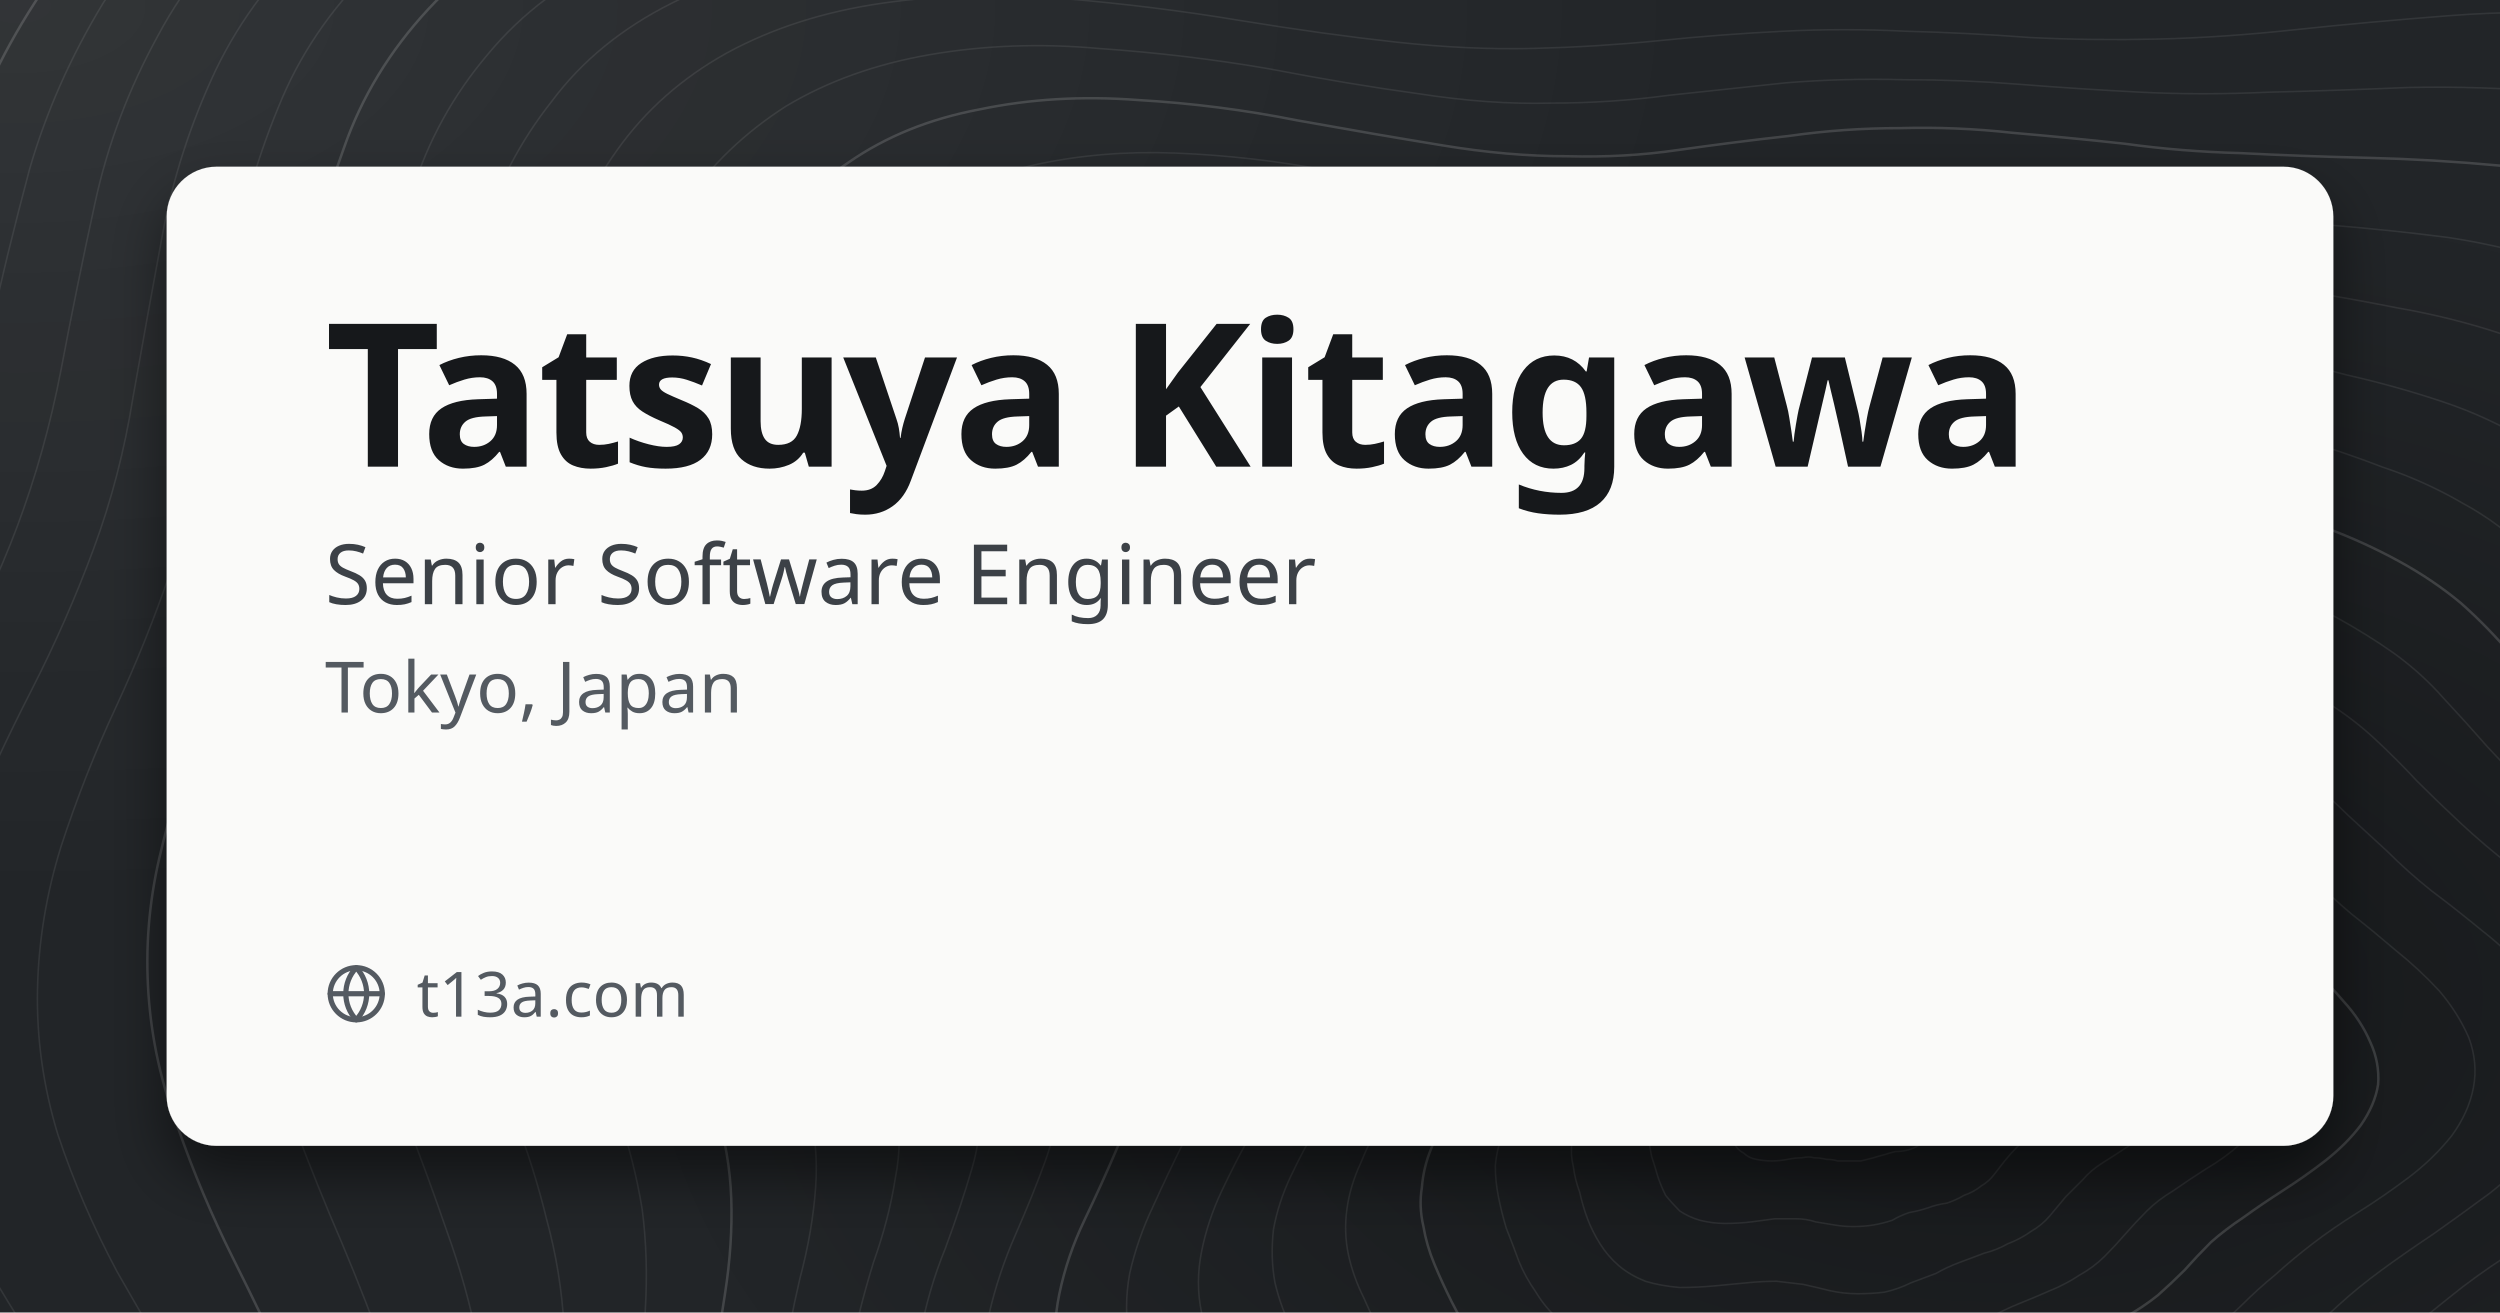
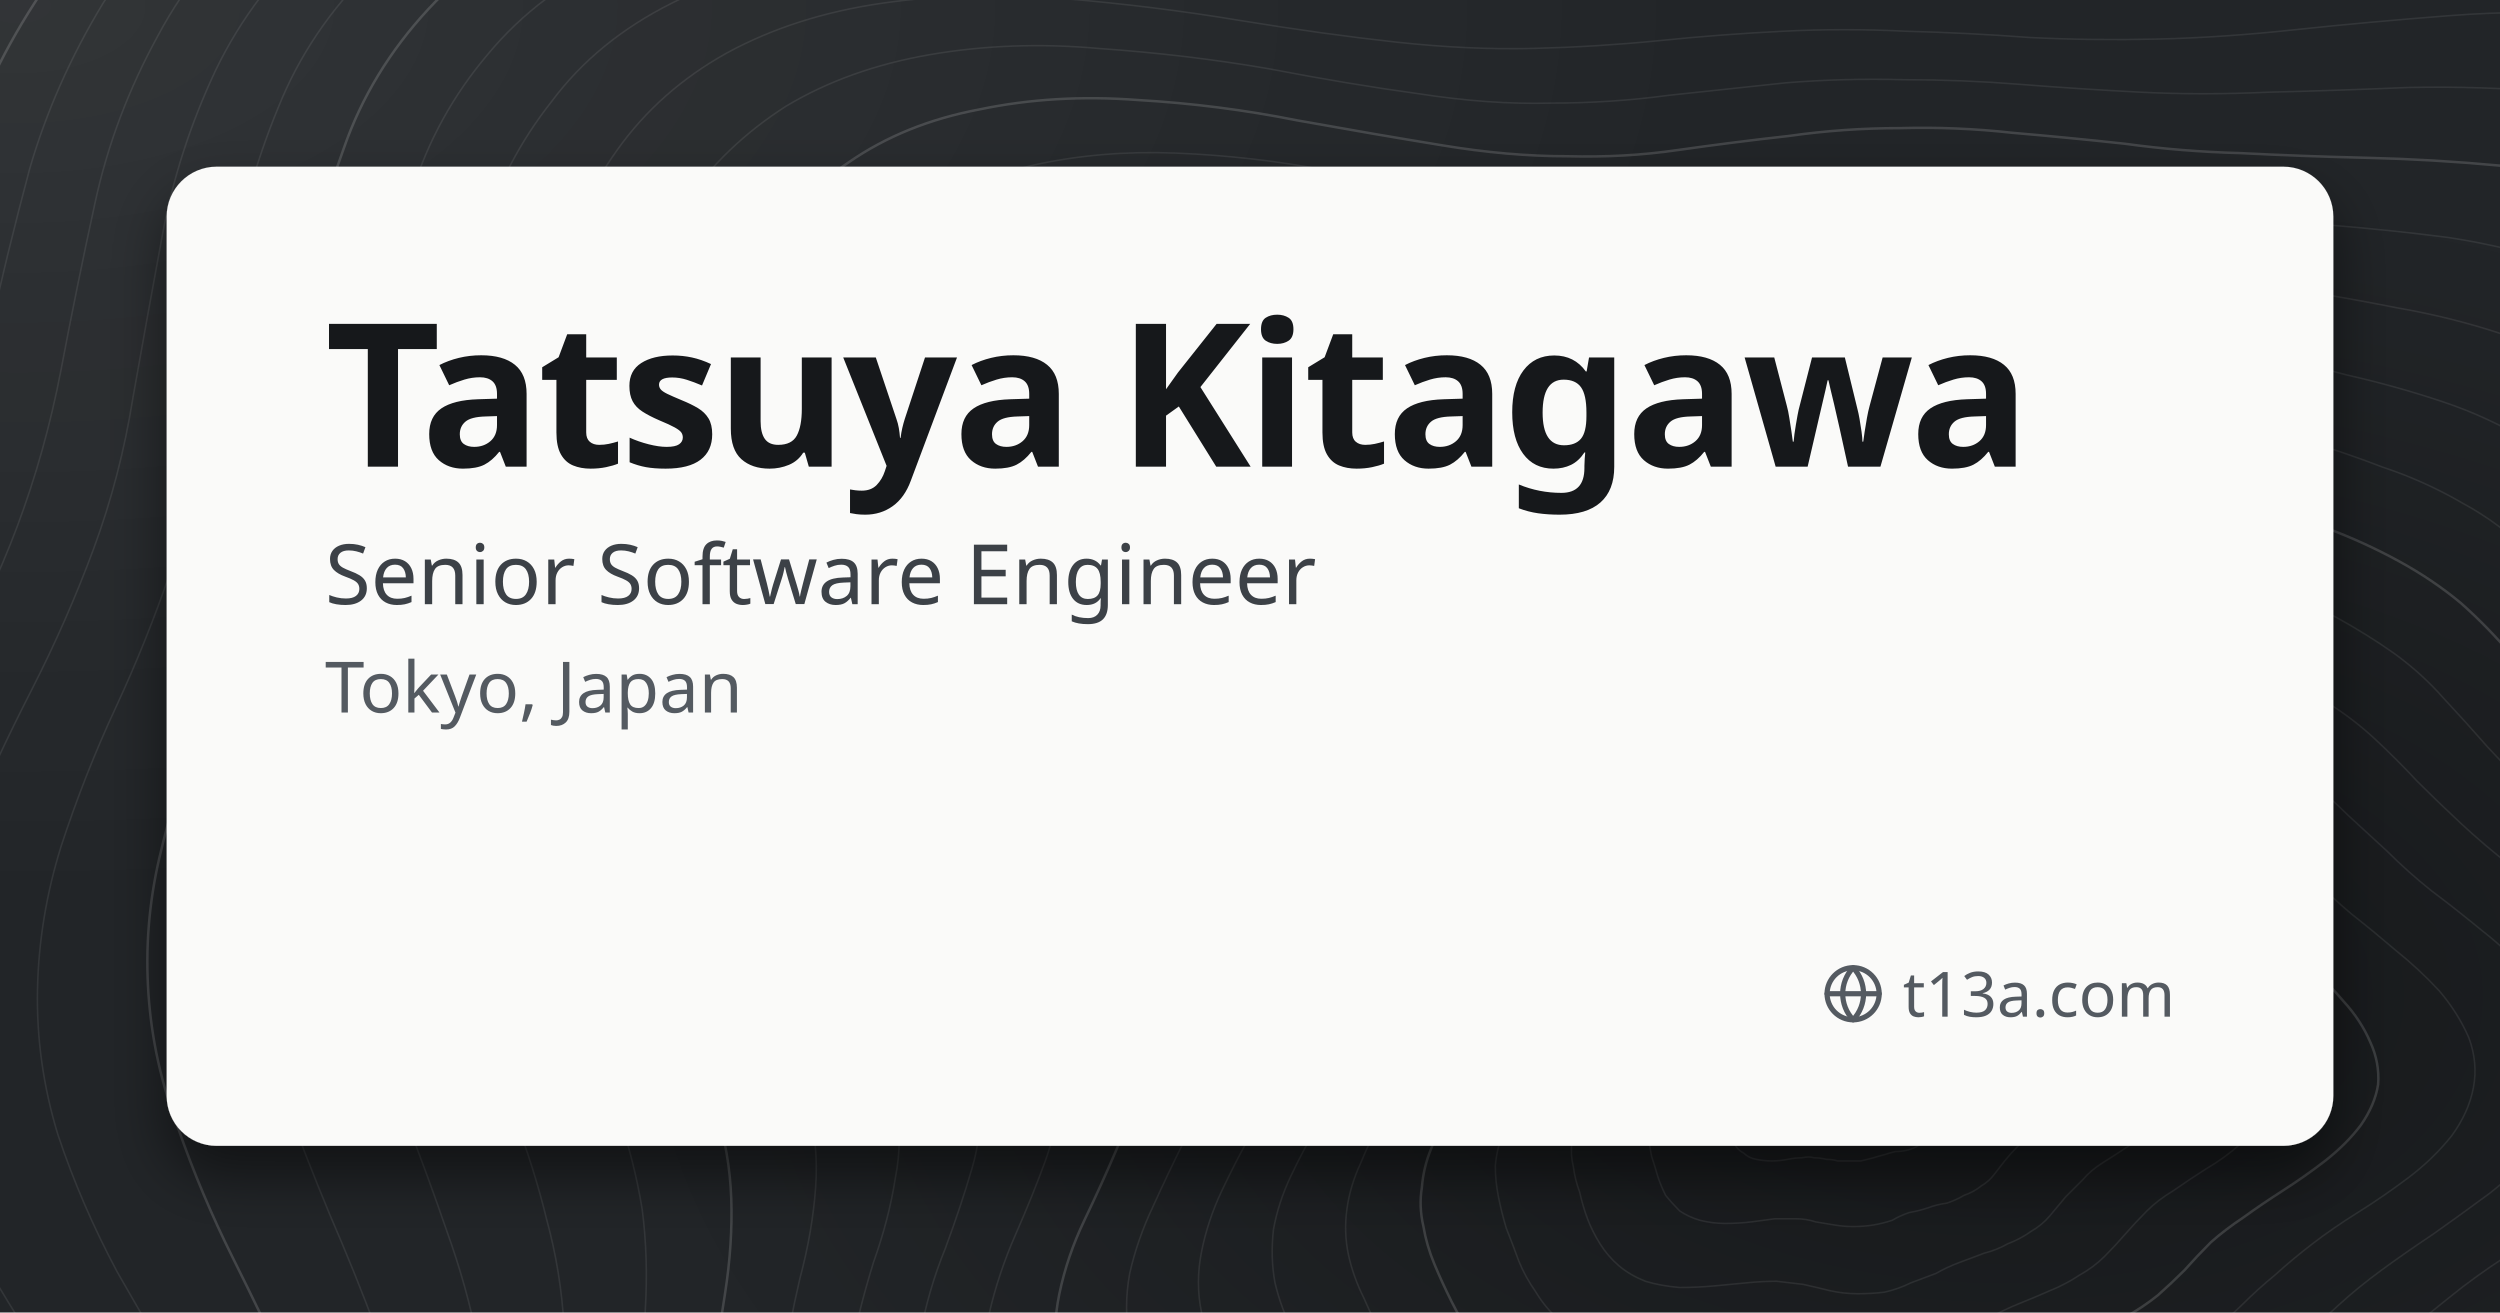
<svg xmlns="http://www.w3.org/2000/svg" width="1200" height="630" viewBox="0 0 1200 630">
  <style>
    @font-face {
      font-family: 'Hanken Grotesk';
      font-weight: 100 900;
      src: url('../../node_modules/@fontsource-variable/hanken-grotesk/files/hanken-grotesk-latin-wght-normal.woff2')
        format('woff2');
    }

    text {
      font-family: 'Hanken Grotesk', sans-serif;
    }
  </style>
  <defs>
    <radialGradient id="shade" cx="0" cy="0" r="1" gradientUnits="userSpaceOnUse" gradientTransform="translate(960 479) scale(900 536)">
      <stop offset="0" stop-color="#000" stop-opacity="0.35" />
      <stop offset="0.75" stop-color="#000" stop-opacity="0" />
    </radialGradient>
    <radialGradient id="light" cx="0" cy="0" r="1" gradientUnits="userSpaceOnUse" gradientTransform="scale(1140 599)">
      <stop offset="0" stop-color="#fff" stop-opacity="0.07" />
      <stop offset="0.72" stop-color="#fff" stop-opacity="0" />
    </radialGradient>
    <filter id="lift" x="-10%" y="-10%" width="120%" height="130%">
      <feDropShadow dx="0" dy="14" stdDeviation="14" flood-color="#000" flood-opacity="0.5" />
    </filter>
  </defs>
  <rect width="1200" height="630" fill="#222528" />
  <rect width="1200" height="630" fill="url(#light)" />
  <rect width="1200" height="630" fill="url(#shade)" />
  <g transform="translate(0 -60) scale(0.75)">
    <g fill="none" stroke="rgb(255, 255, 255)">
      <path d="M1272 756Q1273 760 1274 764Q1274 768 1273 771Q1271 775 1268 778Q1265 781 1261 784Q1258 786 1254 789Q1251 791 1248 794Q1246 796 1244 799Q1242 802 1240 804Q1237 807 1235 809Q1232 812 1228 813Q1225 815 1221 816Q1217 817 1213 817Q1209 818 1206 819Q1202 820 1199 821Q1195 822 1191 823Q1188 823 1184 823Q1180 823 1176 823Q1173 822 1169 822Q1165 821 1161 821Q1158 820 1153 821Q1149 821 1144 822Q1139 823 1134 823Q1129 823 1124 822Q1119 821 1116 818Q1112 816 1110 812Q1108 809 1106 805Q1105 801 1105 797Q1104 793 1103 790Q1103 786 1103 783Q1103 779 1103 776Q1104 772 1105 769Q1107 766 1108 763Q1109 760 1110 757Q1111 754 1111 752Q1111 749 1109 745Q1108 742 1107 739Q1106 735 1106 731Q1106 728 1108 724Q1109 721 1112 719Q1115 716 1118 714Q1122 712 1125 710Q1128 708 1131 705Q1134 703 1137 701Q1140 698 1143 696Q1147 694 1151 692Q1154 691 1159 690Q1163 690 1167 690Q1172 689 1176 689Q1180 689 1184 689Q1189 688 1193 689Q1197 689 1201 690Q1205 692 1209 694Q1212 697 1214 700Q1217 704 1218 708Q1220 711 1222 714Q1223 717 1226 719Q1228 721 1231 722Q1234 723 1238 725Q1242 726 1245 728Q1249 730 1252 732Q1254 735 1257 737Q1260 740 1262 743Q1265 746 1267 749Q1270 753 1272 756Z" stroke-width="1" stroke-opacity="0.08" />
      <path d="M1332 754Q1335 760 1335 766Q1335 773 1333 778Q1330 784 1324 789Q1319 795 1312 799Q1306 803 1300 807Q1295 810 1291 814Q1287 818 1283 823Q1280 827 1276 832Q1273 836 1268 839Q1263 843 1257 845Q1252 848 1246 850Q1239 851 1234 853Q1228 855 1222 856Q1216 858 1211 861Q1205 863 1199 864Q1193 865 1186 865Q1180 865 1174 864Q1168 863 1162 862Q1156 860 1149 860Q1143 860 1136 860Q1129 861 1121 862Q1113 863 1104 863Q1096 863 1088 861Q1081 859 1075 855Q1070 850 1066 845Q1063 839 1061 833Q1059 826 1057 820Q1056 814 1055 809Q1054 803 1054 797Q1054 791 1055 786Q1057 780 1059 775Q1062 770 1064 765Q1067 760 1068 756Q1069 751 1068 746Q1067 742 1065 736Q1062 731 1060 725Q1058 719 1058 713Q1059 707 1061 702Q1064 696 1068 692Q1073 688 1078 684Q1083 681 1088 677Q1093 673 1098 669Q1103 665 1108 661Q1113 657 1119 654Q1125 651 1132 650Q1139 648 1146 648Q1153 647 1159 647Q1166 646 1173 646Q1180 645 1187 645Q1194 644 1201 644Q1208 645 1214 647Q1221 649 1226 654Q1232 658 1235 664Q1239 669 1242 675Q1245 680 1248 685Q1251 689 1255 692Q1259 695 1265 697Q1270 699 1276 702Q1282 704 1287 708Q1292 711 1297 715Q1302 719 1306 723Q1311 728 1315 732Q1320 737 1324 743Q1328 748 1332 754Z" stroke-width="1" stroke-opacity="0.08" />
      <path d="M1393 752Q1397 760 1397 769Q1397 778 1392 786Q1388 794 1380 801Q1372 808 1363 813Q1354 819 1346 824Q1338 829 1333 835Q1327 841 1322 846Q1317 852 1312 858Q1307 864 1300 868Q1293 873 1285 876Q1278 880 1270 882Q1262 885 1254 888Q1246 891 1239 895Q1231 898 1223 901Q1215 905 1206 907Q1198 908 1189 908Q1180 908 1171 906Q1163 904 1154 902Q1146 901 1137 900Q1128 900 1118 901Q1108 902 1097 903Q1086 904 1075 904Q1063 903 1053 900Q1043 896 1036 890Q1029 884 1024 876Q1019 868 1016 860Q1013 852 1011 843Q1008 835 1007 827Q1005 819 1006 811Q1006 803 1008 795Q1011 788 1014 780Q1018 773 1022 767Q1025 760 1026 754Q1027 748 1025 741Q1023 734 1019 727Q1016 719 1013 711Q1010 702 1010 694Q1010 686 1014 678Q1018 671 1024 665Q1030 659 1037 654Q1044 648 1050 643Q1057 637 1064 632Q1071 626 1079 621Q1086 616 1095 613Q1104 609 1113 608Q1123 606 1133 606Q1143 606 1152 605Q1161 605 1171 604Q1180 603 1190 602Q1199 601 1209 601Q1218 601 1227 605Q1236 608 1244 614Q1251 620 1256 627Q1261 635 1266 642Q1270 650 1275 655Q1279 661 1286 665Q1292 668 1299 672Q1307 675 1314 678Q1322 682 1329 687Q1336 691 1343 697Q1349 703 1355 709Q1362 715 1369 721Q1375 728 1382 736Q1388 743 1393 752Z" stroke-width="1" stroke-opacity="0.08" />
      <path d="M1455 749Q1460 760 1459 771Q1459 783 1452 793Q1445 803 1434 812Q1424 821 1412 828Q1401 835 1391 842Q1381 848 1374 855Q1367 862 1360 870Q1354 877 1347 884Q1340 891 1331 896Q1322 902 1312 906Q1303 910 1293 914Q1283 918 1274 923Q1265 928 1255 933Q1246 939 1236 944Q1226 948 1214 951Q1203 953 1192 952Q1180 952 1169 949Q1158 946 1147 944Q1136 942 1125 941Q1113 941 1100 942Q1087 943 1073 944Q1059 945 1045 944Q1031 943 1019 938Q1007 933 998 925Q989 917 983 907Q976 897 972 887Q968 876 964 866Q961 856 959 846Q957 836 957 826Q958 815 962 805Q965 795 971 786Q976 776 980 768Q984 760 985 752Q985 744 982 736Q978 727 973 717Q968 707 964 696Q961 686 961 675Q962 664 966 655Q971 646 979 637Q986 629 994 622Q1003 615 1011 607Q1020 600 1029 593Q1038 586 1048 580Q1059 574 1071 571Q1083 567 1095 566Q1108 565 1120 565Q1133 565 1145 565Q1157 565 1168 563Q1180 561 1192 560Q1204 558 1217 558Q1229 559 1240 563Q1251 567 1260 575Q1270 583 1277 592Q1284 601 1289 610Q1295 618 1302 625Q1309 631 1317 636Q1325 641 1335 645Q1344 649 1354 654Q1363 660 1372 666Q1381 672 1389 679Q1397 686 1405 694Q1414 702 1423 710Q1432 719 1441 729Q1449 738 1455 749Z" stroke-width="1" stroke-opacity="0.08" />
      <path d="M1517 747Q1523 760 1522 774Q1520 787 1511 800Q1502 812 1488 823Q1475 833 1461 842Q1447 851 1436 859Q1424 867 1415 875Q1406 884 1398 893Q1390 901 1381 909Q1371 917 1360 923Q1350 929 1338 935Q1327 940 1316 946Q1305 951 1294 958Q1284 965 1273 973Q1262 981 1249 987Q1237 993 1223 996Q1209 999 1194 998Q1180 996 1166 993Q1152 990 1139 987Q1126 984 1112 983Q1098 983 1082 984Q1066 985 1049 986Q1032 987 1016 984Q999 982 985 975Q971 969 961 959Q950 948 943 937Q935 925 929 913Q923 901 918 889Q913 877 911 865Q908 852 910 840Q911 827 916 815Q921 802 927 791Q934 780 939 770Q943 760 943 750Q943 741 938 730Q933 720 926 707Q920 695 915 682Q911 669 912 656Q913 643 918 631Q924 620 933 610Q942 600 951 590Q961 581 971 571Q982 562 993 553Q1005 545 1018 538Q1031 532 1047 529Q1062 526 1078 526Q1093 526 1108 526Q1123 527 1138 526Q1152 525 1166 523Q1180 521 1195 519Q1209 516 1224 517Q1239 518 1252 523Q1266 528 1277 537Q1288 546 1297 557Q1306 567 1313 577Q1321 587 1330 594Q1339 601 1350 607Q1360 612 1372 618Q1383 623 1394 630Q1405 637 1415 645Q1425 653 1435 661Q1444 670 1455 680Q1466 689 1478 699Q1490 709 1500 721Q1511 733 1517 747Z" stroke-width="1.6" stroke-opacity="0.15" />
      <path d="M1580 744Q1586 760 1583 776Q1580 792 1569 807Q1557 822 1541 834Q1525 846 1509 856Q1493 866 1480 876Q1467 886 1456 896Q1445 905 1435 915Q1425 925 1413 933Q1402 942 1389 949Q1376 956 1363 963Q1350 969 1338 977Q1326 985 1315 994Q1303 1004 1290 1014Q1278 1024 1263 1032Q1248 1039 1231 1043Q1214 1046 1197 1044Q1180 1042 1164 1038Q1147 1034 1131 1031Q1115 1027 1098 1027Q1082 1026 1063 1027Q1045 1028 1025 1028Q1005 1028 987 1024Q968 1020 952 1012Q937 1003 925 991Q913 979 904 966Q895 952 887 939Q879 925 873 911Q866 897 863 883Q860 869 862 854Q864 839 871 824Q877 809 885 796Q893 783 897 772Q902 760 901 749Q900 737 893 725Q886 712 878 698Q870 683 866 667Q861 652 862 636Q863 621 870 608Q877 594 886 581Q896 569 907 557Q918 545 930 534Q942 522 956 513Q970 503 987 496Q1004 490 1023 488Q1041 485 1060 486Q1079 487 1097 488Q1114 489 1131 488Q1147 487 1164 484Q1180 481 1197 479Q1214 476 1231 477Q1249 477 1264 483Q1280 489 1293 500Q1306 510 1317 522Q1328 533 1338 544Q1348 554 1359 562Q1371 569 1384 576Q1397 582 1410 589Q1423 596 1435 605Q1448 613 1459 623Q1470 633 1481 643Q1492 654 1505 665Q1519 676 1533 688Q1548 700 1561 714Q1573 728 1580 744Z" stroke-width="1" stroke-opacity="0.08" />
      <path d="M1642 742Q1648 760 1644 779Q1639 797 1625 814Q1611 830 1593 844Q1574 858 1557 870Q1539 882 1524 893Q1509 904 1497 915Q1484 927 1472 937Q1459 948 1445 957Q1431 966 1417 974Q1402 982 1388 990Q1374 998 1361 1008Q1348 1018 1335 1030Q1323 1043 1308 1055Q1294 1068 1277 1077Q1259 1087 1240 1090Q1220 1093 1200 1091Q1180 1089 1161 1084Q1142 1079 1123 1076Q1104 1072 1085 1071Q1065 1070 1044 1071Q1023 1072 1001 1070Q979 1069 958 1063Q938 1057 921 1046Q904 1036 891 1022Q877 1008 866 993Q855 979 845 964Q835 949 828 933Q820 918 816 901Q813 885 815 867Q818 850 826 833Q834 816 843 801Q851 787 856 773Q860 760 858 747Q855 734 847 719Q839 704 829 687Q820 671 815 653Q811 635 812 617Q814 600 822 584Q829 568 840 553Q850 538 862 524Q874 509 888 496Q902 482 919 471Q936 460 956 454Q977 448 999 447Q1021 446 1043 448Q1065 450 1085 451Q1106 453 1124 452Q1143 450 1161 447Q1180 443 1199 440Q1219 436 1238 437Q1258 438 1276 445Q1294 452 1309 463Q1324 475 1337 487Q1350 499 1363 510Q1376 520 1390 528Q1404 536 1419 544Q1435 551 1449 560Q1464 569 1477 579Q1491 590 1503 602Q1515 613 1528 625Q1541 638 1556 650Q1572 662 1589 676Q1607 690 1621 707Q1636 723 1642 742Z" stroke-width="1" stroke-opacity="0.08" />
      <path d="M1703 739Q1709 760 1703 781Q1697 802 1680 820Q1664 839 1644 855Q1623 870 1604 884Q1584 897 1568 910Q1552 923 1537 935Q1523 948 1508 959Q1493 971 1476 980Q1460 990 1444 998Q1427 1007 1412 1016Q1397 1026 1383 1039Q1370 1052 1357 1067Q1343 1083 1327 1098Q1311 1114 1291 1124Q1271 1135 1248 1139Q1226 1142 1203 1139Q1180 1136 1158 1131Q1136 1126 1115 1122Q1093 1118 1071 1117Q1048 1116 1024 1116Q1001 1115 976 1112Q952 1109 931 1101Q909 1093 891 1080Q873 1067 858 1052Q843 1036 830 1020Q817 1004 805 988Q793 972 783 955Q773 938 769 920Q765 901 769 881Q773 861 782 842Q791 823 800 807Q810 790 814 775Q817 760 813 745Q809 730 799 713Q789 696 779 677Q769 658 765 638Q760 617 762 598Q765 578 773 560Q781 541 792 524Q803 506 816 489Q829 472 845 457Q861 441 881 430Q901 418 925 412Q950 407 976 407Q1002 407 1027 410Q1052 414 1074 416Q1097 418 1118 416Q1138 414 1159 410Q1180 405 1202 401Q1223 398 1245 399Q1267 401 1287 408Q1307 416 1325 428Q1342 439 1357 452Q1373 464 1389 474Q1404 485 1421 493Q1439 502 1456 510Q1474 519 1490 530Q1506 540 1520 553Q1534 566 1547 580Q1560 593 1575 607Q1590 621 1608 635Q1626 649 1646 665Q1666 681 1682 699Q1697 718 1703 739Z" stroke-width="1" stroke-opacity="0.08" />
      <path d="M1763 737Q1769 760 1760 783Q1752 806 1734 827Q1715 847 1693 865Q1671 882 1650 897Q1630 913 1612 927Q1594 942 1578 955Q1561 969 1543 981Q1526 993 1507 1003Q1488 1012 1470 1022Q1451 1031 1436 1043Q1420 1055 1406 1070Q1393 1086 1378 1105Q1364 1124 1346 1142Q1328 1160 1306 1172Q1283 1184 1257 1188Q1232 1191 1206 1188Q1180 1185 1155 1179Q1130 1173 1106 1169Q1082 1165 1056 1164Q1031 1162 1005 1161Q978 1159 953 1154Q927 1148 904 1138Q881 1127 862 1112Q843 1097 827 1080Q810 1063 795 1046Q780 1029 765 1012Q750 995 739 977Q727 958 723 938Q719 917 723 895Q728 873 738 852Q748 830 757 812Q767 793 770 777Q773 760 767 743Q761 726 750 707Q738 688 728 666Q718 645 714 623Q709 600 713 578Q716 557 724 536Q733 515 744 495Q756 475 770 455Q784 435 802 417Q820 400 843 388Q867 375 895 371Q923 366 953 368Q983 370 1011 374Q1039 379 1064 381Q1089 383 1111 381Q1134 379 1157 373Q1180 368 1204 364Q1228 361 1252 363Q1276 364 1298 373Q1320 381 1340 393Q1360 404 1378 416Q1396 428 1415 438Q1434 448 1455 457Q1475 465 1495 475Q1515 486 1532 498Q1550 511 1564 527Q1578 542 1592 558Q1606 573 1622 589Q1639 604 1660 620Q1681 635 1703 653Q1725 671 1742 692Q1758 713 1763 737Z" stroke-width="1" stroke-opacity="0.08" />
      <path d="M1822 734Q1826 760 1815 785Q1805 810 1785 833Q1765 855 1742 875Q1718 894 1697 911Q1675 928 1656 944Q1637 960 1618 975Q1599 990 1579 1002Q1558 1014 1537 1025Q1515 1035 1496 1045Q1476 1056 1460 1070Q1444 1083 1430 1103Q1416 1122 1401 1144Q1385 1167 1366 1187Q1346 1208 1320 1221Q1295 1234 1266 1238Q1238 1241 1209 1238Q1180 1234 1152 1228Q1124 1222 1097 1218Q1070 1214 1042 1212Q1014 1209 985 1206Q956 1202 929 1194Q902 1186 878 1173Q855 1159 835 1142Q815 1125 797 1107Q779 1089 761 1071Q743 1054 726 1036Q708 1018 695 998Q682 978 677 955Q673 932 678 908Q683 884 694 861Q705 838 714 817Q723 797 724 778Q726 760 718 741Q710 722 698 701Q686 679 676 656Q666 632 662 608Q659 583 663 559Q667 535 676 512Q684 488 696 465Q708 442 722 420Q737 397 758 378Q778 358 805 346Q832 334 865 330Q897 326 931 330Q965 333 995 339Q1026 345 1053 347Q1080 349 1105 346Q1130 344 1155 338Q1180 332 1206 328Q1232 325 1258 327Q1284 329 1309 338Q1333 346 1355 358Q1377 369 1399 380Q1421 391 1443 400Q1466 409 1489 418Q1513 427 1535 439Q1557 451 1575 466Q1593 482 1608 500Q1623 517 1638 535Q1652 553 1671 570Q1689 587 1712 604Q1736 622 1759 642Q1783 662 1801 685Q1818 708 1822 734Z" stroke-width="1.6" stroke-opacity="0.15" />
      <path d="M1878 732Q1880 760 1868 787Q1856 815 1834 839Q1813 863 1789 884Q1765 906 1743 925Q1721 944 1701 961Q1680 979 1658 995Q1637 1010 1613 1023Q1590 1036 1566 1046Q1542 1057 1521 1069Q1500 1080 1484 1097Q1468 1113 1454 1136Q1440 1159 1424 1185Q1408 1210 1386 1233Q1364 1256 1335 1270Q1307 1284 1275 1288Q1244 1291 1212 1288Q1180 1284 1149 1278Q1118 1272 1088 1268Q1058 1264 1027 1260Q996 1257 965 1251Q935 1245 906 1234Q878 1223 854 1206Q830 1190 809 1171Q788 1151 769 1132Q749 1114 728 1096Q707 1078 687 1059Q667 1041 652 1019Q637 998 632 973Q627 948 633 921Q639 895 650 870Q661 845 669 823Q677 801 677 780Q676 760 667 739Q658 718 645 694Q632 671 623 645Q613 619 611 592Q609 566 613 540Q618 514 627 488Q636 462 647 436Q659 409 675 384Q691 359 714 338Q737 317 768 305Q799 292 836 290Q872 288 910 293Q947 298 980 305Q1014 311 1043 314Q1072 316 1099 312Q1126 309 1153 303Q1180 297 1208 293Q1236 290 1265 293Q1293 295 1319 304Q1346 312 1371 323Q1396 333 1421 343Q1446 352 1472 361Q1499 369 1525 379Q1552 388 1576 402Q1600 415 1619 434Q1638 452 1653 472Q1668 492 1684 512Q1699 532 1719 551Q1740 570 1765 589Q1791 608 1816 630Q1841 652 1858 678Q1875 704 1878 732Z" stroke-width="1" stroke-opacity="0.08" />
      <path d="M1931 730Q1932 760 1918 789Q1904 818 1882 845Q1860 871 1836 894Q1812 917 1790 938Q1767 959 1745 979Q1723 998 1699 1015Q1675 1031 1648 1044Q1621 1057 1595 1068Q1569 1079 1547 1092Q1525 1105 1509 1125Q1493 1144 1479 1170Q1465 1197 1447 1226Q1430 1255 1406 1280Q1382 1305 1350 1320Q1319 1334 1285 1338Q1250 1342 1215 1338Q1180 1335 1146 1329Q1112 1324 1079 1319Q1045 1315 1012 1310Q978 1305 946 1296Q913 1288 884 1273Q855 1258 831 1238Q806 1219 785 1198Q763 1176 741 1157Q720 1138 696 1120Q672 1102 649 1082Q627 1063 610 1040Q593 1017 588 990Q583 963 589 934Q594 906 605 879Q615 852 622 828Q629 805 626 782Q624 760 613 737Q602 713 590 687Q577 662 569 634Q560 606 560 577Q559 549 564 521Q570 492 578 464Q587 435 599 406Q610 376 627 348Q644 321 670 298Q696 276 731 264Q766 252 807 251Q848 251 889 257Q930 264 966 271Q1002 278 1033 280Q1064 282 1093 278Q1122 274 1151 268Q1180 262 1210 259Q1241 256 1271 259Q1301 263 1329 271Q1358 279 1386 288Q1414 297 1443 305Q1472 312 1502 320Q1533 327 1563 337Q1593 347 1619 363Q1644 379 1664 400Q1683 421 1699 444Q1714 467 1730 489Q1747 512 1769 532Q1791 552 1819 573Q1846 594 1872 619Q1898 643 1914 671Q1931 699 1931 730Z" stroke-width="1" stroke-opacity="0.08" />
      <path d="M1982 728Q1981 760 1965 791Q1950 822 1928 850Q1905 878 1882 904Q1859 929 1836 952Q1814 975 1790 996Q1766 1017 1739 1034Q1712 1052 1682 1065Q1652 1078 1624 1090Q1596 1101 1574 1116Q1551 1131 1535 1153Q1519 1176 1505 1206Q1490 1236 1472 1268Q1453 1301 1426 1327Q1400 1354 1366 1369Q1332 1385 1294 1388Q1256 1392 1218 1389Q1180 1386 1143 1381Q1106 1376 1069 1371Q1033 1366 997 1360Q961 1353 927 1341Q893 1329 863 1310Q834 1292 809 1269Q784 1246 762 1223Q739 1200 715 1181Q691 1161 665 1143Q638 1125 612 1105Q586 1085 568 1061Q550 1036 544 1007Q539 978 544 947Q550 917 559 888Q569 860 573 834Q578 809 573 784Q569 760 557 734Q545 709 533 681Q520 652 514 623Q507 593 508 562Q509 532 515 502Q521 471 530 440Q538 408 550 376Q561 343 579 313Q598 282 627 259Q656 236 695 225Q734 213 780 214Q825 215 869 223Q913 231 951 238Q990 246 1023 247Q1056 249 1087 244Q1118 240 1149 234Q1180 228 1212 226Q1244 224 1276 227Q1308 231 1339 238Q1370 245 1402 252Q1433 259 1466 265Q1499 270 1534 277Q1569 283 1602 294Q1635 305 1662 324Q1690 342 1709 366Q1729 390 1745 416Q1761 442 1778 466Q1795 490 1819 512Q1843 535 1872 558Q1901 581 1927 607Q1954 634 1968 664Q1983 695 1982 728Z" stroke-width="1" stroke-opacity="0.08" />
      <path d="M2029 726Q2026 760 2010 793Q1994 826 1972 856Q1950 886 1928 913Q1905 940 1883 966Q1861 991 1835 1014Q1810 1036 1780 1054Q1750 1072 1717 1086Q1684 1099 1654 1111Q1624 1124 1601 1141Q1578 1158 1562 1184Q1546 1209 1532 1243Q1517 1277 1497 1312Q1476 1347 1447 1375Q1418 1403 1381 1419Q1344 1434 1303 1439Q1262 1443 1221 1440Q1180 1438 1140 1434Q1100 1429 1060 1424Q1020 1419 982 1410Q943 1401 908 1385Q872 1369 843 1346Q813 1323 788 1297Q763 1271 740 1247Q716 1223 690 1204Q663 1184 634 1166Q604 1148 575 1127Q547 1107 528 1081Q508 1055 502 1024Q495 993 500 960Q505 928 512 898Q520 868 522 840Q524 813 517 786Q510 760 498 732Q485 704 474 673Q463 643 459 611Q455 580 457 548Q460 515 467 483Q473 450 481 416Q489 381 500 346Q512 310 532 278Q552 245 584 221Q617 197 660 186Q704 176 753 178Q802 180 849 189Q896 198 937 206Q978 213 1013 214Q1048 215 1081 210Q1113 206 1147 200Q1180 195 1214 193Q1248 192 1282 196Q1316 199 1350 205Q1383 211 1418 216Q1453 220 1490 224Q1528 227 1567 232Q1606 238 1642 250Q1678 262 1707 284Q1735 305 1756 332Q1776 359 1792 388Q1808 416 1826 442Q1845 469 1870 493Q1896 517 1926 542Q1955 567 1981 596Q2007 625 2020 658Q2033 691 2029 726Z" stroke-width="1" stroke-opacity="0.08" />
      <path d="M2074 724Q2068 760 2052 795Q2035 829 2015 861Q1994 893 1973 922Q1952 952 1930 980Q1908 1007 1881 1031Q1854 1055 1820 1074Q1787 1093 1751 1107Q1716 1120 1684 1134Q1653 1147 1630 1167Q1607 1186 1591 1215Q1575 1245 1560 1282Q1544 1319 1522 1356Q1500 1393 1468 1422Q1436 1451 1396 1468Q1356 1484 1312 1489Q1268 1493 1224 1492Q1180 1491 1137 1487Q1093 1483 1050 1477Q1007 1471 967 1460Q926 1448 889 1428Q853 1407 823 1380Q793 1353 768 1324Q744 1296 719 1271Q694 1246 665 1226Q636 1206 603 1188Q570 1170 539 1149Q509 1128 488 1100Q467 1073 459 1040Q452 1007 455 973Q459 939 464 908Q469 876 468 847Q467 818 458 789Q448 760 436 729Q423 699 414 666Q405 634 404 600Q402 567 407 533Q411 499 418 464Q425 429 433 392Q440 355 452 316Q463 278 485 243Q507 208 543 184Q579 159 627 150Q675 140 728 144Q780 147 830 157Q880 166 923 173Q965 180 1003 180Q1040 181 1074 176Q1109 171 1145 167Q1180 162 1216 162Q1252 161 1288 165Q1323 168 1360 172Q1396 177 1434 178Q1473 180 1515 181Q1557 182 1600 186Q1644 191 1683 205Q1722 219 1752 243Q1782 267 1802 297Q1823 328 1839 359Q1855 390 1875 418Q1895 447 1922 473Q1949 499 1979 526Q2009 554 2033 585Q2058 617 2068 652Q2079 687 2074 724Z" stroke-width="1.6" stroke-opacity="0.15" />
      <path d="M2115 722Q2107 760 2091 796Q2075 832 2056 866Q2037 900 2019 932Q2000 964 1978 994Q1956 1024 1927 1049Q1898 1075 1861 1094Q1825 1113 1786 1128Q1748 1142 1715 1157Q1683 1172 1660 1194Q1637 1216 1621 1249Q1605 1282 1589 1322Q1572 1362 1548 1401Q1523 1440 1489 1470Q1454 1499 1410 1516Q1367 1532 1321 1538Q1274 1544 1227 1544Q1180 1544 1133 1541Q1087 1538 1041 1531Q995 1524 952 1509Q909 1494 871 1469Q834 1444 805 1413Q775 1381 750 1350Q725 1319 699 1293Q672 1267 641 1248Q609 1228 573 1211Q537 1193 504 1171Q471 1149 448 1120Q426 1090 418 1056Q409 1022 410 986Q412 951 413 918Q415 885 411 854Q406 823 395 791Q383 760 371 727Q359 694 353 659Q347 624 348 589Q350 554 356 518Q363 483 370 445Q377 408 384 368Q391 328 403 287Q415 245 439 209Q464 173 503 148Q543 124 595 115Q647 106 703 111Q760 115 812 124Q864 134 908 140Q953 147 992 146Q1031 146 1068 141Q1105 137 1143 133Q1180 130 1218 131Q1256 131 1293 134Q1331 137 1370 139Q1409 141 1452 139Q1494 138 1541 136Q1588 135 1635 139Q1683 143 1724 159Q1766 174 1797 202Q1828 229 1849 262Q1870 296 1887 330Q1904 363 1925 394Q1946 424 1974 452Q2002 481 2032 511Q2061 541 2084 575Q2106 609 2114 646Q2122 684 2115 722Z" stroke-width="1" stroke-opacity="0.08" />
      <path d="M2152 720Q2144 760 2128 798Q2113 835 2097 871Q2081 907 2064 941Q2047 976 2026 1008Q2004 1040 1973 1067Q1942 1094 1902 1114Q1863 1134 1822 1149Q1782 1165 1748 1182Q1714 1198 1692 1223Q1669 1248 1653 1284Q1637 1320 1619 1363Q1601 1406 1574 1446Q1547 1487 1509 1517Q1471 1547 1425 1563Q1379 1580 1330 1587Q1280 1594 1230 1596Q1180 1597 1130 1595Q1080 1593 1031 1585Q982 1576 937 1557Q892 1539 854 1509Q817 1479 787 1444Q758 1408 732 1374Q707 1341 679 1315Q651 1289 616 1270Q582 1251 543 1233Q504 1215 469 1192Q434 1169 410 1138Q386 1108 376 1072Q366 1036 365 1000Q363 963 361 929Q359 894 350 861Q342 828 329 794Q316 760 305 724Q294 688 291 651Q288 614 293 578Q298 541 306 503Q315 466 322 427Q329 387 336 344Q343 301 356 258Q368 214 395 176Q422 138 465 114Q509 90 565 82Q621 74 680 79Q739 84 793 93Q848 102 894 107Q940 112 981 111Q1022 110 1062 106Q1101 102 1141 100Q1180 98 1220 100Q1259 101 1299 104Q1339 106 1381 105Q1423 104 1469 99Q1516 94 1568 90Q1619 86 1671 90Q1722 95 1766 112Q1810 130 1842 160Q1874 191 1896 227Q1917 264 1935 300Q1954 336 1976 369Q1998 401 2027 432Q2055 463 2084 495Q2112 528 2132 565Q2151 602 2156 641Q2161 681 2152 720Z" stroke-width="1" stroke-opacity="0.08" />
      <path d="M2187 719Q2177 760 2164 799Q2150 838 2137 876Q2124 914 2110 951Q2095 988 2074 1022Q2052 1056 2019 1085Q1986 1113 1944 1134Q1901 1155 1859 1172Q1816 1188 1782 1207Q1748 1226 1726 1254Q1703 1282 1686 1322Q1670 1361 1650 1406Q1630 1451 1600 1492Q1570 1533 1529 1563Q1488 1593 1439 1610Q1390 1627 1338 1636Q1286 1644 1233 1647Q1180 1651 1127 1649Q1073 1648 1021 1638Q970 1627 923 1605Q876 1582 838 1547Q800 1512 770 1473Q741 1433 715 1398Q689 1363 659 1336Q629 1310 592 1292Q555 1273 513 1255Q472 1237 434 1213Q397 1189 372 1157Q347 1125 335 1088Q323 1051 318 1013Q313 976 306 940Q299 904 286 868Q274 833 260 797Q245 760 236 722Q227 683 228 644Q229 605 238 566Q246 528 257 489Q267 450 275 408Q282 366 288 321Q295 275 309 229Q323 183 353 145Q382 106 430 82Q477 58 537 51Q596 44 658 49Q719 53 775 61Q831 69 879 73Q927 77 970 75Q1014 74 1055 71Q1097 68 1138 67Q1180 67 1221 69Q1263 71 1305 73Q1346 74 1392 70Q1437 66 1488 57Q1539 49 1596 43Q1652 36 1707 41Q1762 45 1809 65Q1855 86 1888 119Q1921 153 1943 192Q1965 232 1984 270Q2004 309 2027 343Q2051 378 2080 411Q2108 445 2135 480Q2161 516 2177 555Q2194 595 2195 636Q2197 678 2187 719Z" stroke-width="1" stroke-opacity="0.08" />
      <path d="M2219 718Q2209 760 2198 801Q2186 841 2177 881Q2167 921 2155 960Q2144 1000 2122 1036Q2100 1073 2065 1103Q2030 1133 1985 1155Q1941 1177 1897 1195Q1853 1213 1819 1234Q1785 1256 1762 1287Q1739 1319 1722 1361Q1704 1403 1682 1450Q1660 1496 1627 1537Q1593 1578 1549 1608Q1505 1638 1453 1656Q1402 1674 1347 1684Q1292 1694 1236 1699Q1180 1705 1123 1704Q1067 1703 1012 1690Q957 1678 909 1650Q861 1623 822 1583Q784 1544 755 1501Q725 1458 698 1421Q671 1384 639 1358Q607 1332 567 1314Q527 1295 483 1277Q439 1258 401 1233Q362 1208 335 1175Q309 1142 294 1104Q279 1066 270 1027Q260 989 248 951Q235 914 219 876Q203 839 188 799Q173 760 166 719Q160 678 165 636Q170 595 183 555Q195 515 207 474Q219 434 227 390Q235 346 241 297Q248 249 264 202Q279 154 312 115Q345 75 396 52Q448 28 510 22Q573 15 636 19Q700 24 757 30Q814 36 864 38Q914 40 959 38Q1004 36 1049 34Q1093 32 1136 34Q1180 35 1223 38Q1266 41 1310 41Q1355 40 1403 33Q1452 25 1507 13Q1563 1 1624 -7Q1685 -15 1744 -9Q1803 -4 1851 19Q1899 41 1933 78Q1967 115 1990 157Q2013 199 2034 240Q2055 281 2080 318Q2104 355 2132 391Q2160 427 2184 466Q2208 504 2220 546Q2232 588 2231 632Q2229 675 2219 718Z" stroke-width="1" stroke-opacity="0.08" />
      <path d="M2248 716Q2238 760 2230 802Q2222 844 2216 886Q2211 928 2202 970Q2192 1012 2171 1050Q2149 1089 2112 1121Q2075 1152 2028 1176Q1981 1199 1937 1219Q1892 1239 1858 1263Q1824 1288 1801 1323Q1778 1357 1759 1402Q1740 1447 1715 1494Q1689 1541 1653 1582Q1616 1623 1568 1652Q1521 1682 1467 1700Q1413 1719 1355 1731Q1298 1743 1239 1751Q1180 1758 1120 1757Q1060 1756 1003 1741Q946 1726 896 1694Q846 1662 808 1618Q769 1574 739 1528Q710 1481 682 1444Q654 1406 619 1380Q585 1354 542 1336Q499 1318 453 1299Q407 1280 367 1254Q327 1227 299 1193Q271 1158 253 1120Q235 1081 220 1042Q205 1003 187 964Q169 925 149 885Q129 845 114 802Q98 760 95 716Q92 672 102 629Q112 586 128 544Q144 502 158 460Q172 418 180 371Q187 325 195 275Q202 224 220 175Q237 126 274 86Q310 47 365 24Q420 1 486 -6Q551 -12 616 -9Q681 -6 739 -2Q797 2 848 2Q900 2 947 0Q995 -2 1042 -3Q1088 -3 1134 0Q1180 3 1225 7Q1270 10 1317 8Q1363 5 1415 -6Q1467 -17 1528 -32Q1588 -47 1653 -57Q1718 -66 1781 -60Q1843 -53 1893 -28Q1943 -2 1978 38Q2013 77 2037 122Q2062 167 2084 209Q2107 252 2132 292Q2158 331 2185 370Q2212 410 2232 451Q2252 493 2260 538Q2268 583 2263 628Q2258 673 2248 716Z" stroke-width="1.6" stroke-opacity="0.15" />
      <path d="M2276 715Q2267 760 2262 804Q2258 847 2256 891Q2255 935 2248 980Q2241 1024 2219 1065Q2197 1106 2159 1139Q2120 1172 2071 1197Q2023 1222 1978 1244Q1933 1267 1899 1294Q1865 1322 1842 1360Q1819 1398 1798 1445Q1776 1492 1748 1539Q1719 1587 1679 1627Q1638 1667 1587 1695Q1537 1724 1480 1744Q1423 1763 1364 1778Q1304 1792 1242 1802Q1180 1811 1117 1810Q1054 1809 994 1791Q934 1773 883 1736Q832 1700 793 1651Q755 1602 725 1554Q694 1505 665 1467Q636 1428 599 1403Q562 1377 517 1359Q471 1341 424 1321Q376 1301 335 1274Q293 1246 263 1210Q233 1175 211 1136Q189 1097 168 1057Q147 1017 123 977Q99 936 75 894Q52 851 37 806Q23 760 24 713Q25 667 39 622Q54 576 74 533Q94 490 109 446Q124 401 132 353Q141 304 149 252Q157 200 178 149Q198 99 238 60Q279 21 337 -2Q395 -24 462 -31Q530 -38 595 -37Q661 -36 720 -35Q779 -33 832 -35Q885 -37 935 -39Q986 -41 1035 -40Q1084 -39 1132 -34Q1180 -29 1227 -26Q1274 -22 1323 -27Q1372 -32 1428 -46Q1484 -61 1549 -79Q1613 -98 1683 -108Q1752 -118 1817 -110Q1882 -102 1934 -73Q1986 -45 2022 -2Q2058 40 2084 87Q2110 134 2135 179Q2159 224 2185 266Q2212 308 2237 350Q2262 393 2278 438Q2294 483 2297 530Q2300 577 2292 624Q2285 671 2276 715Z" stroke-width="1" stroke-opacity="0.08" />
      <path d="M2302 714Q2294 760 2294 805Q2294 850 2297 896Q2300 943 2295 989Q2290 1036 2268 1079Q2246 1122 2205 1157Q2165 1192 2116 1219Q2067 1246 2022 1271Q1977 1296 1943 1327Q1910 1359 1886 1400Q1862 1441 1838 1490Q1814 1538 1781 1585Q1748 1632 1704 1671Q1659 1709 1606 1737Q1552 1765 1493 1786Q1434 1807 1372 1824Q1310 1841 1245 1852Q1180 1863 1114 1862Q1048 1860 986 1839Q923 1818 871 1776Q819 1735 780 1682Q741 1629 710 1579Q679 1528 648 1490Q617 1451 577 1427Q538 1402 490 1383Q443 1365 394 1343Q344 1322 302 1293Q260 1264 227 1228Q195 1192 168 1152Q141 1113 114 1073Q86 1032 56 990Q26 948 -1 903Q-27 857 -40 809Q-54 760 -48 711Q-43 661 -23 614Q-3 567 20 522Q43 477 60 431Q77 385 85 335Q94 284 104 230Q114 176 138 125Q162 75 206 36Q250 -3 311 -25Q372 -47 441 -55Q509 -63 575 -65Q642 -66 701 -68Q761 -70 816 -74Q870 -77 923 -79Q976 -82 1028 -78Q1080 -75 1130 -69Q1180 -62 1229 -59Q1278 -56 1330 -63Q1382 -71 1441 -89Q1501 -108 1570 -128Q1639 -149 1713 -160Q1786 -170 1854 -160Q1921 -149 1974 -118Q2027 -87 2065 -42Q2103 3 2131 52Q2159 101 2186 148Q2212 195 2239 239Q2265 284 2288 330Q2310 376 2322 425Q2333 473 2331 523Q2329 573 2319 621Q2310 669 2302 714Z" stroke-width="1" stroke-opacity="0.08" />
      <path d="M2327 713Q2322 760 2326 806Q2330 853 2338 901Q2345 950 2342 999Q2339 1048 2317 1093Q2294 1138 2253 1175Q2211 1212 2162 1241Q2112 1271 2068 1299Q2024 1328 1991 1363Q1958 1398 1932 1442Q1907 1486 1879 1535Q1852 1585 1815 1631Q1777 1676 1729 1713Q1680 1750 1623 1777Q1566 1805 1505 1827Q1444 1849 1380 1869Q1316 1888 1248 1901Q1180 1914 1111 1912Q1042 1909 978 1884Q913 1860 860 1814Q807 1768 767 1712Q727 1656 696 1604Q664 1552 630 1514Q597 1476 555 1451Q513 1427 463 1408Q413 1389 363 1366Q313 1343 270 1313Q227 1282 191 1246Q156 1209 124 1169Q92 1130 57 1089Q22 1048 -14 1004Q-50 961 -79 912Q-108 864 -119 812Q-130 760 -120 708Q-110 656 -85 607Q-60 558 -34 511Q-7 465 11 417Q29 369 39 317Q49 264 61 209Q73 154 101 103Q128 52 176 14Q224 -24 288 -46Q351 -68 420 -78Q490 -87 556 -92Q622 -97 682 -102Q742 -108 798 -114Q855 -119 910 -121Q966 -123 1021 -118Q1075 -113 1128 -105Q1180 -97 1231 -94Q1282 -92 1337 -102Q1392 -112 1455 -134Q1519 -156 1592 -179Q1666 -202 1743 -211Q1819 -221 1889 -208Q1959 -196 2014 -162Q2068 -128 2108 -80Q2147 -33 2178 17Q2209 68 2237 117Q2265 165 2292 213Q2318 261 2338 311Q2357 360 2363 412Q2369 464 2362 516Q2355 568 2344 618Q2333 667 2327 713Z" stroke-width="1" stroke-opacity="0.08" />
      <path d="M2352 713Q2350 760 2359 808Q2368 856 2379 907Q2391 957 2389 1009Q2388 1061 2365 1108Q2342 1155 2300 1194Q2258 1233 2209 1265Q2160 1297 2117 1329Q2074 1361 2041 1400Q2008 1439 1981 1486Q1953 1533 1922 1582Q1890 1632 1848 1676Q1806 1720 1753 1755Q1700 1789 1640 1816Q1581 1843 1517 1867Q1454 1891 1388 1913Q1321 1935 1251 1949Q1180 1963 1108 1960Q1036 1956 970 1927Q904 1899 850 1849Q796 1799 755 1740Q714 1682 681 1629Q647 1577 611 1539Q575 1502 531 1478Q486 1453 435 1433Q384 1413 333 1389Q282 1364 238 1332Q193 1301 155 1263Q116 1226 78 1187Q40 1147 -2 1106Q-44 1065 -86 1019Q-128 973 -159 922Q-189 871 -198 815Q-206 760 -191 705Q-176 651 -146 600Q-116 549 -87 500Q-58 452 -38 402Q-19 353 -8 299Q4 244 19 188Q35 133 66 82Q98 32 149 -6Q201 -43 266 -65Q332 -87 401 -99Q470 -111 536 -120Q601 -128 661 -138Q722 -147 780 -155Q839 -163 897 -164Q956 -165 1013 -158Q1071 -151 1125 -142Q1180 -132 1233 -131Q1287 -130 1345 -143Q1402 -157 1470 -182Q1538 -207 1615 -231Q1693 -255 1772 -263Q1852 -271 1924 -256Q1995 -241 2052 -204Q2108 -167 2149 -118Q2191 -69 2225 -17Q2258 35 2288 85Q2319 136 2345 187Q2371 238 2386 292Q2401 345 2402 401Q2402 456 2390 510Q2379 564 2367 615Q2354 665 2352 713Z" stroke-width="1" stroke-opacity="0.08" />
      <path d="M2377 712Q2378 760 2393 810Q2407 859 2422 912Q2437 965 2437 1019Q2437 1073 2414 1122Q2390 1171 2348 1212Q2306 1254 2258 1289Q2210 1325 2169 1361Q2127 1397 2094 1440Q2062 1483 2032 1532Q2002 1581 1965 1630Q1929 1679 1881 1721Q1833 1762 1776 1795Q1719 1827 1657 1854Q1594 1880 1529 1906Q1464 1932 1395 1956Q1327 1981 1253 1996Q1180 2011 1106 2005Q1031 2000 963 1967Q895 1935 840 1882Q785 1828 743 1768Q701 1708 666 1655Q630 1603 592 1567Q553 1530 506 1505Q459 1481 406 1459Q353 1438 302 1411Q251 1385 206 1352Q160 1319 118 1281Q76 1244 31 1205Q-14 1166 -64 1124Q-113 1082 -161 1034Q-208 986 -239 932Q-271 877 -276 819Q-282 760 -261 703Q-240 645 -206 592Q-172 539 -140 489Q-109 439 -88 388Q-67 336 -53 281Q-40 225 -21 169Q-1 113 35 63Q71 13 126 -23Q181 -59 247 -82Q314 -105 383 -120Q451 -135 515 -148Q579 -161 640 -175Q701 -188 762 -198Q822 -207 884 -207Q945 -208 1006 -199Q1066 -190 1123 -180Q1180 -170 1236 -171Q1292 -171 1353 -188Q1414 -204 1485 -231Q1557 -259 1638 -283Q1719 -308 1802 -314Q1884 -320 1957 -302Q2031 -284 2088 -245Q2146 -205 2190 -155Q2234 -105 2271 -52Q2307 1 2340 54Q2372 107 2397 161Q2422 216 2432 273Q2443 331 2438 390Q2432 449 2417 505Q2401 561 2389 612Q2376 663 2377 712Z" stroke-width="1.6" stroke-opacity="0.15" />
      <path d="M2403 711Q2409 760 2428 811Q2447 862 2465 917Q2483 973 2484 1029Q2485 1085 2462 1136Q2439 1187 2397 1231Q2356 1275 2309 1314Q2263 1354 2223 1394Q2183 1435 2150 1482Q2118 1529 2084 1579Q2051 1630 2009 1678Q1967 1726 1914 1765Q1860 1803 1799 1833Q1737 1863 1673 1890Q1608 1916 1541 1944Q1474 1971 1403 1998Q1332 2025 1256 2040Q1180 2056 1103 2048Q1026 2040 956 2005Q887 1969 831 1913Q774 1856 731 1795Q688 1734 650 1682Q612 1631 570 1595Q528 1560 479 1535Q430 1510 376 1486Q323 1463 271 1435Q220 1406 173 1372Q126 1337 80 1300Q33 1263 -19 1224Q-71 1185 -128 1142Q-185 1100 -237 1050Q-289 1000 -321 942Q-352 884 -354 822Q-355 760 -330 700Q-304 640 -266 585Q-228 530 -194 479Q-160 427 -137 373Q-115 320 -99 263Q-82 207 -58 151Q-35 94 6 46Q47 -3 105 -38Q163 -74 230 -98Q297 -122 364 -140Q431 -159 494 -177Q557 -195 618 -213Q680 -231 742 -242Q805 -253 870 -252Q935 -251 998 -241Q1061 -231 1121 -221Q1180 -211 1239 -213Q1297 -215 1362 -235Q1426 -254 1501 -283Q1577 -313 1661 -336Q1746 -360 1830 -364Q1915 -368 1990 -346Q2064 -325 2124 -284Q2183 -242 2230 -191Q2277 -140 2317 -86Q2357 -32 2391 23Q2425 78 2448 136Q2471 194 2477 256Q2483 317 2471 380Q2460 442 2441 500Q2422 557 2410 610Q2398 662 2403 711Z" stroke-width="1" stroke-opacity="0.08" />
      <path d="M2431 710Q2441 760 2464 813Q2488 866 2509 923Q2530 980 2532 1038Q2533 1097 2510 1150Q2487 1204 2447 1251Q2407 1298 2363 1341Q2319 1384 2281 1430Q2243 1475 2209 1526Q2176 1576 2138 1628Q2101 1680 2053 1726Q2005 1772 1945 1807Q1886 1843 1820 1871Q1755 1898 1688 1925Q1621 1951 1552 1981Q1483 2010 1410 2039Q1337 2068 1259 2083Q1180 2098 1101 2088Q1022 2078 950 2039Q879 2000 822 1941Q765 1883 719 1822Q674 1761 633 1711Q593 1661 547 1626Q502 1592 451 1566Q399 1540 345 1515Q291 1489 240 1458Q189 1427 140 1392Q92 1356 40 1319Q-11 1282 -70 1243Q-130 1205 -194 1161Q-259 1118 -315 1065Q-371 1013 -402 952Q-433 890 -430 825Q-427 760 -397 698Q-366 635 -324 578Q-283 521 -247 468Q-211 414 -187 359Q-163 304 -143 246Q-123 189 -94 133Q-65 78 -20 31Q26 -16 87 -51Q148 -86 215 -112Q281 -138 346 -161Q411 -184 473 -207Q534 -231 596 -253Q657 -275 723 -287Q788 -299 856 -298Q924 -296 990 -285Q1056 -273 1118 -263Q1180 -254 1241 -258Q1303 -263 1371 -285Q1439 -307 1518 -337Q1597 -367 1685 -390Q1772 -412 1858 -412Q1945 -413 2020 -388Q2096 -364 2157 -321Q2219 -278 2269 -226Q2319 -174 2362 -119Q2406 -65 2441 -8Q2476 50 2497 112Q2518 173 2519 239Q2520 305 2503 370Q2486 435 2464 495Q2442 554 2432 607Q2421 660 2431 710Z" stroke-width="1" stroke-opacity="0.08" />
      <path d="M2461 709Q2475 760 2503 815Q2531 869 2554 928Q2577 988 2579 1048Q2581 1108 2558 1164Q2536 1220 2498 1271Q2460 1321 2419 1369Q2378 1417 2342 1467Q2306 1518 2271 1572Q2236 1626 2193 1678Q2151 1730 2096 1774Q2041 1817 1976 1849Q1911 1881 1841 1907Q1772 1932 1703 1958Q1633 1985 1563 2017Q1492 2048 1417 2078Q1342 2108 1261 2123Q1180 2138 1099 2125Q1018 2112 945 2070Q872 2028 814 1969Q755 1909 707 1849Q660 1789 616 1741Q571 1694 523 1660Q475 1626 421 1599Q367 1572 313 1544Q259 1515 208 1482Q157 1449 106 1412Q56 1376 -1 1339Q-57 1302 -124 1264Q-191 1226 -263 1181Q-334 1137 -393 1081Q-452 1026 -482 961Q-511 897 -504 828Q-497 760 -462 695Q-427 630 -382 571Q-338 512 -300 457Q-263 401 -237 344Q-210 288 -186 230Q-162 172 -127 117Q-93 63 -42 17Q9 -28 71 -63Q134 -98 200 -126Q266 -154 328 -181Q390 -209 450 -239Q510 -268 572 -294Q635 -320 703 -333Q770 -347 842 -344Q913 -342 982 -330Q1051 -317 1115 -308Q1180 -299 1244 -306Q1309 -313 1381 -338Q1452 -362 1535 -392Q1618 -423 1707 -443Q1797 -462 1885 -459Q1972 -456 2049 -428Q2126 -401 2189 -356Q2253 -312 2307 -260Q2361 -208 2407 -153Q2454 -97 2491 -38Q2527 22 2545 88Q2564 154 2559 223Q2554 293 2532 361Q2510 429 2486 490Q2463 551 2455 604Q2446 658 2461 709Z" stroke-width="1" stroke-opacity="0.08" />
      <path d="M2493 708Q2512 760 2543 816Q2575 873 2600 934Q2624 996 2626 1058Q2628 1120 2607 1179Q2585 1237 2550 1291Q2515 1345 2478 1398Q2441 1451 2406 1506Q2372 1562 2334 1619Q2297 1676 2249 1728Q2201 1780 2139 1821Q2077 1861 2006 1890Q1935 1918 1862 1941Q1788 1964 1717 1991Q1646 2018 1573 2052Q1501 2085 1424 2116Q1347 2147 1263 2160Q1180 2174 1097 2158Q1014 2142 940 2098Q866 2054 806 1995Q745 1935 695 1877Q645 1819 597 1774Q549 1729 497 1695Q445 1662 390 1633Q334 1605 280 1574Q226 1542 175 1506Q124 1471 71 1434Q18 1396 -44 1360Q-106 1324 -181 1286Q-255 1248 -333 1202Q-410 1156 -471 1097Q-533 1039 -560 971Q-587 903 -576 831Q-564 760 -525 693Q-486 625 -439 564Q-393 503 -354 446Q-315 388 -286 330Q-257 272 -228 214Q-198 156 -158 103Q-117 49 -62 6Q-6 -38 58 -73Q122 -108 186 -139Q250 -170 309 -203Q368 -236 427 -271Q485 -307 548 -336Q611 -366 682 -381Q753 -395 827 -392Q901 -389 973 -376Q1045 -363 1113 -356Q1180 -349 1248 -358Q1315 -368 1391 -394Q1466 -420 1552 -449Q1638 -478 1730 -495Q1822 -511 1910 -503Q1999 -496 2076 -466Q2154 -435 2220 -390Q2286 -345 2344 -293Q2401 -241 2451 -185Q2502 -129 2539 -67Q2576 -5 2591 65Q2607 135 2597 209Q2586 282 2560 353Q2533 423 2509 485Q2484 547 2479 601Q2474 655 2493 708Z" stroke-width="1" stroke-opacity="0.08" />
      <path d="M2528 707Q2552 760 2586 818Q2621 876 2646 940Q2671 1003 2673 1068Q2675 1132 2655 1193Q2635 1254 2604 1312Q2572 1370 2539 1428Q2506 1486 2472 1547Q2439 1607 2399 1667Q2359 1727 2305 1778Q2251 1830 2181 1867Q2112 1904 2035 1928Q1958 1953 1881 1974Q1804 1996 1731 2024Q1658 2051 1584 2086Q1510 2120 1430 2152Q1351 2183 1265 2194Q1180 2206 1095 2188Q1011 2169 935 2124Q860 2078 798 2020Q735 1962 682 1907Q629 1852 576 1809Q524 1766 469 1733Q413 1701 357 1670Q300 1639 246 1604Q193 1570 141 1532Q90 1493 35 1456Q-21 1418 -89 1382Q-158 1346 -240 1308Q-321 1270 -404 1222Q-487 1175 -549 1113Q-611 1052 -636 980Q-660 909 -644 834Q-628 760 -586 690Q-544 621 -496 558Q-448 494 -408 435Q-368 375 -335 316Q-303 256 -268 199Q-233 141 -186 89Q-138 38 -79 -5Q-19 -47 46 -82Q111 -117 172 -151Q233 -186 289 -225Q345 -264 402 -305Q459 -347 523 -380Q587 -413 661 -429Q735 -444 812 -441Q890 -437 964 -425Q1039 -412 1110 -407Q1180 -402 1251 -414Q1322 -426 1402 -452Q1481 -479 1570 -506Q1659 -534 1752 -546Q1845 -557 1934 -545Q2023 -533 2102 -500Q2180 -467 2249 -422Q2318 -377 2379 -325Q2441 -274 2495 -217Q2548 -161 2586 -96Q2623 -31 2635 43Q2647 117 2632 195Q2617 272 2586 345Q2556 418 2532 481Q2508 543 2506 598Q2505 653 2528 707Z" stroke-width="1.6" stroke-opacity="0.15" />
    </g>
  </g>
  <rect x="80" y="80" width="1040" height="470" rx="24" fill="#fafaf9" filter="url(#lift)" />
  <text x="156" y="224" font-size="96" font-weight="700" letter-spacing="-1.92" fill="#16181b">Tatsuya Kitagawa</text>
  <text x="156" y="290" font-size="40" font-weight="500" fill="#3c4147">Senior Software Engineer</text>
  <text x="156" y="342" font-size="34" fill="#545a61">Tokyo, Japan</text>
-   <g transform="translate(156 462) scale(1.25)" color="#545a61">
+   <g transform="translate(874.5 462) scale(1.25)" color="#545a61">
    <g fill="none" stroke="currentColor" stroke-linecap="round" stroke-linejoin="round" stroke-width="2">
      <circle cx="12" cy="12" r="10" />
      <path d="M12 2a14.5 14.5 0 0 0 0 20a14.5 14.5 0 0 0 0-20M2 12h20" />
    </g>
  </g>
-   <text x="200" y="488" font-size="30" font-weight="500" fill="#545a61">t13a.com</text>
+   <text x="1044" y="488" font-size="30" font-weight="500" text-anchor="end" fill="#545a61">t13a.com</text>
</svg>
